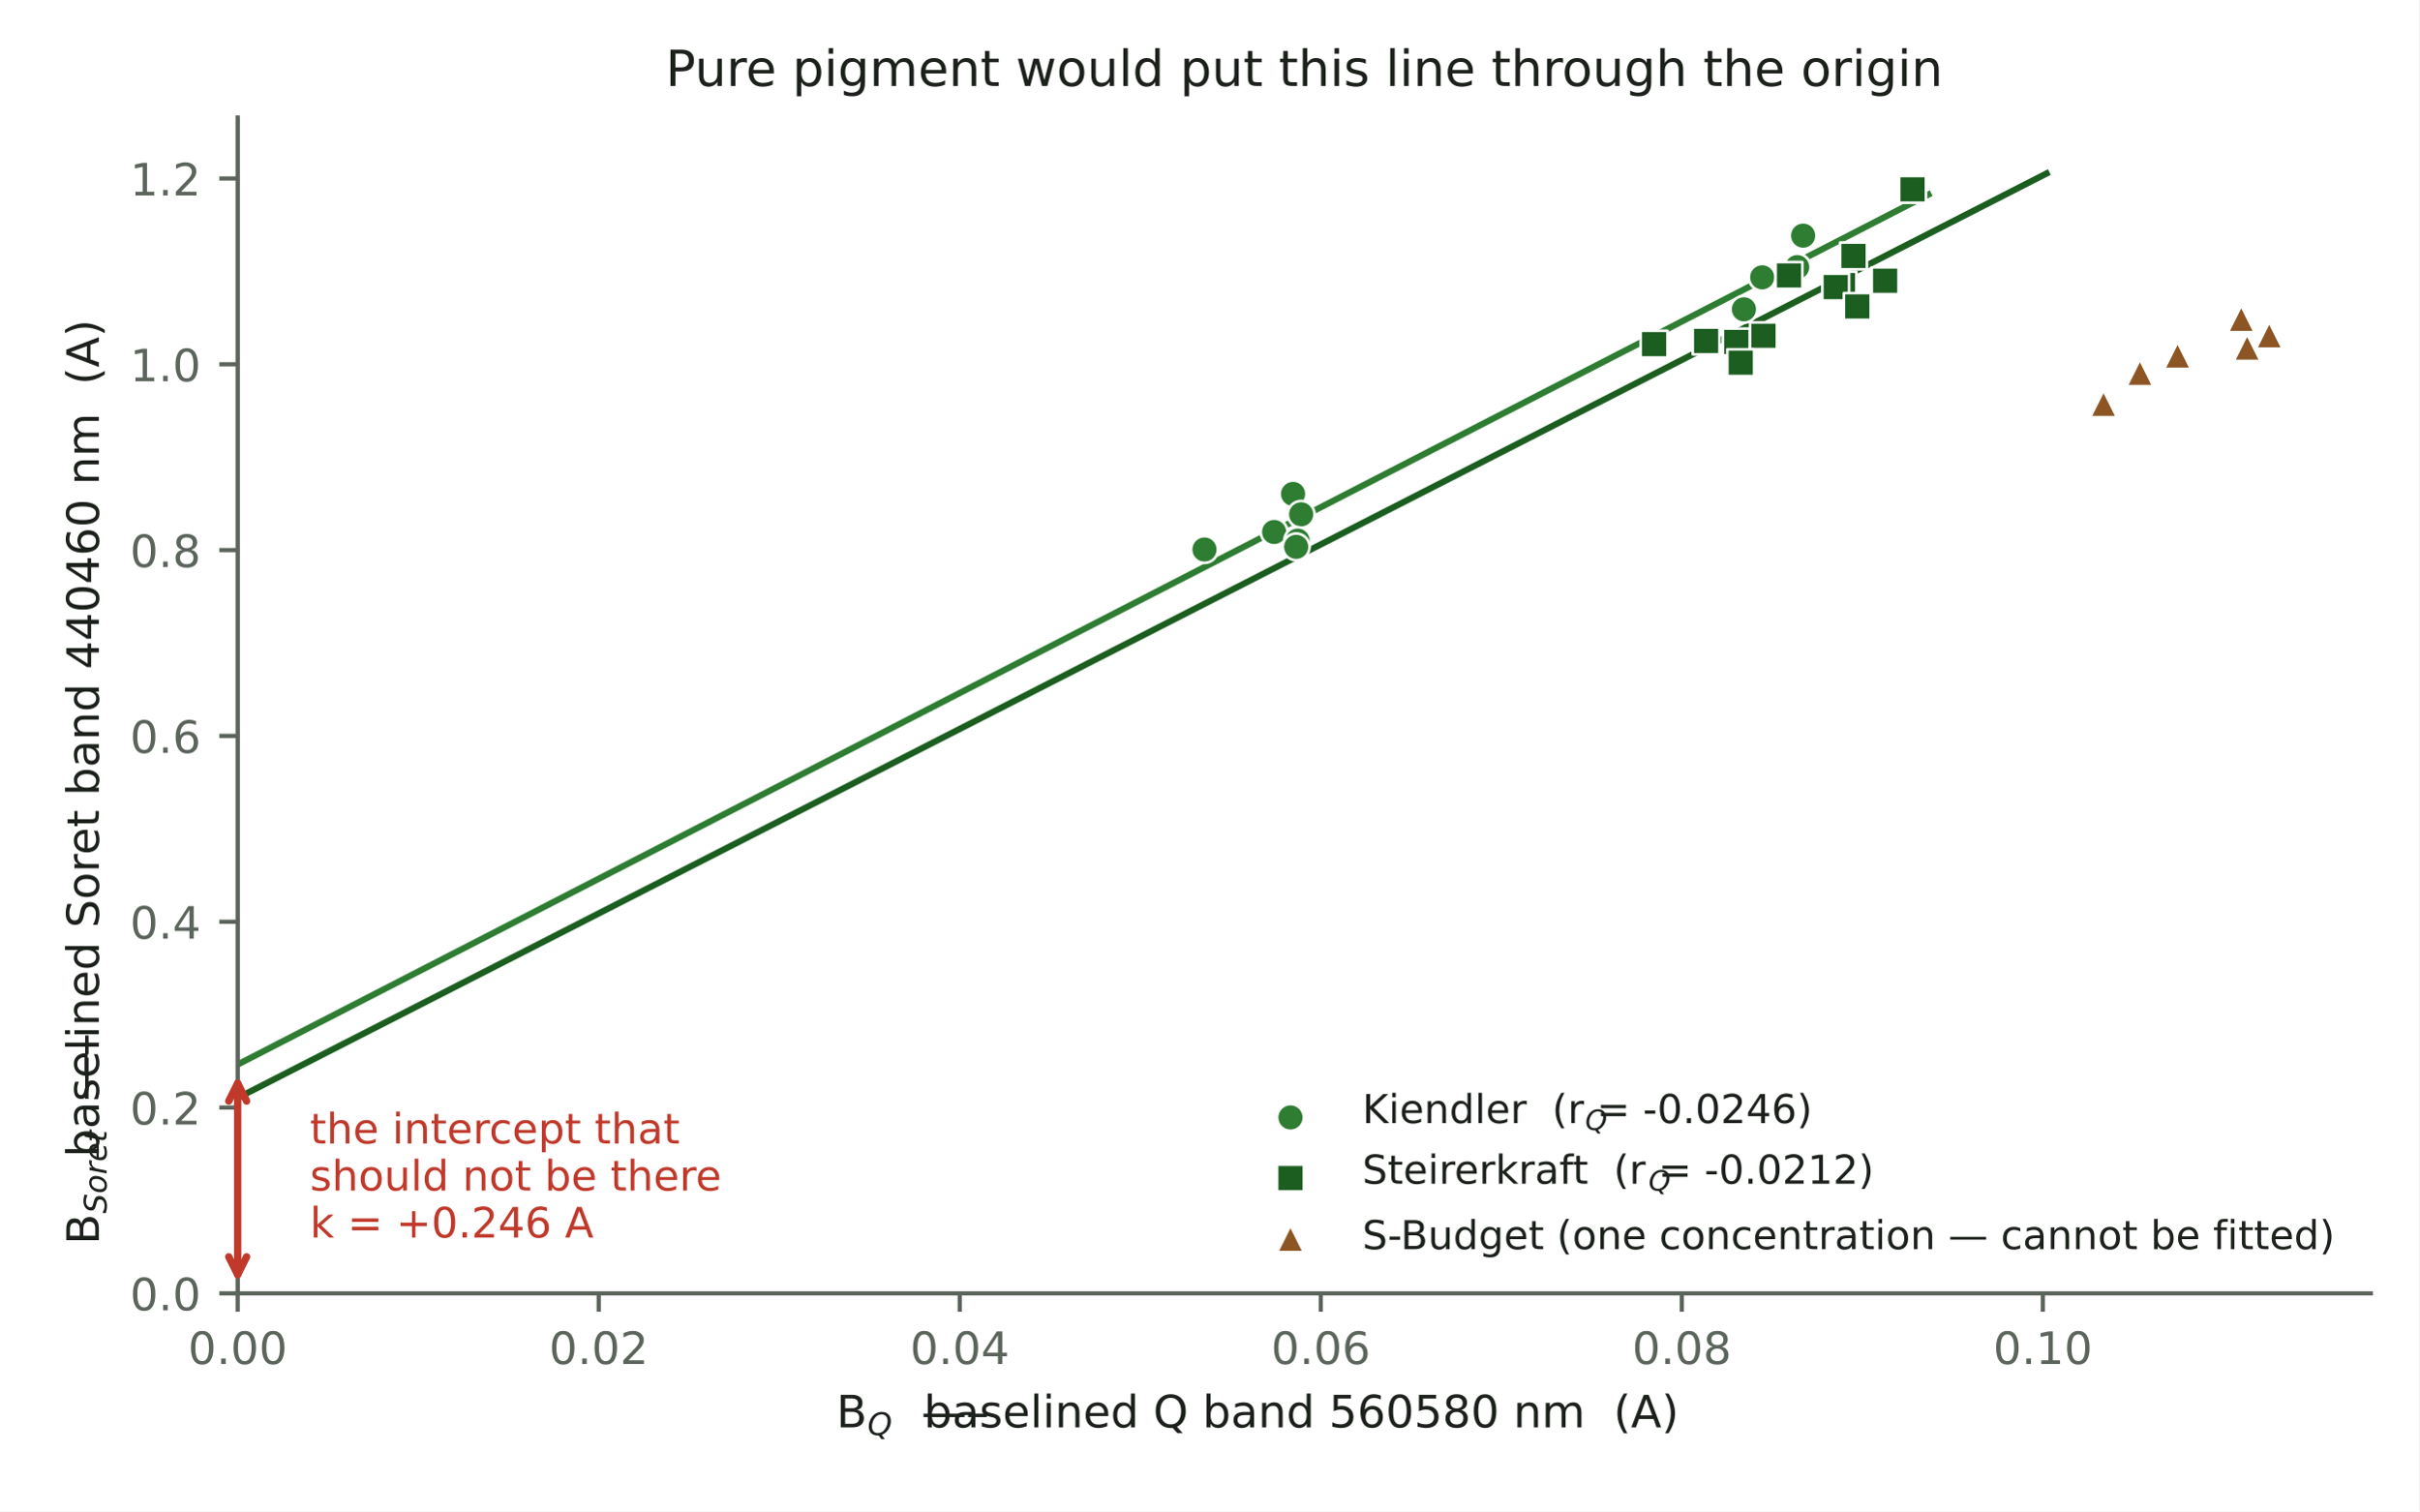
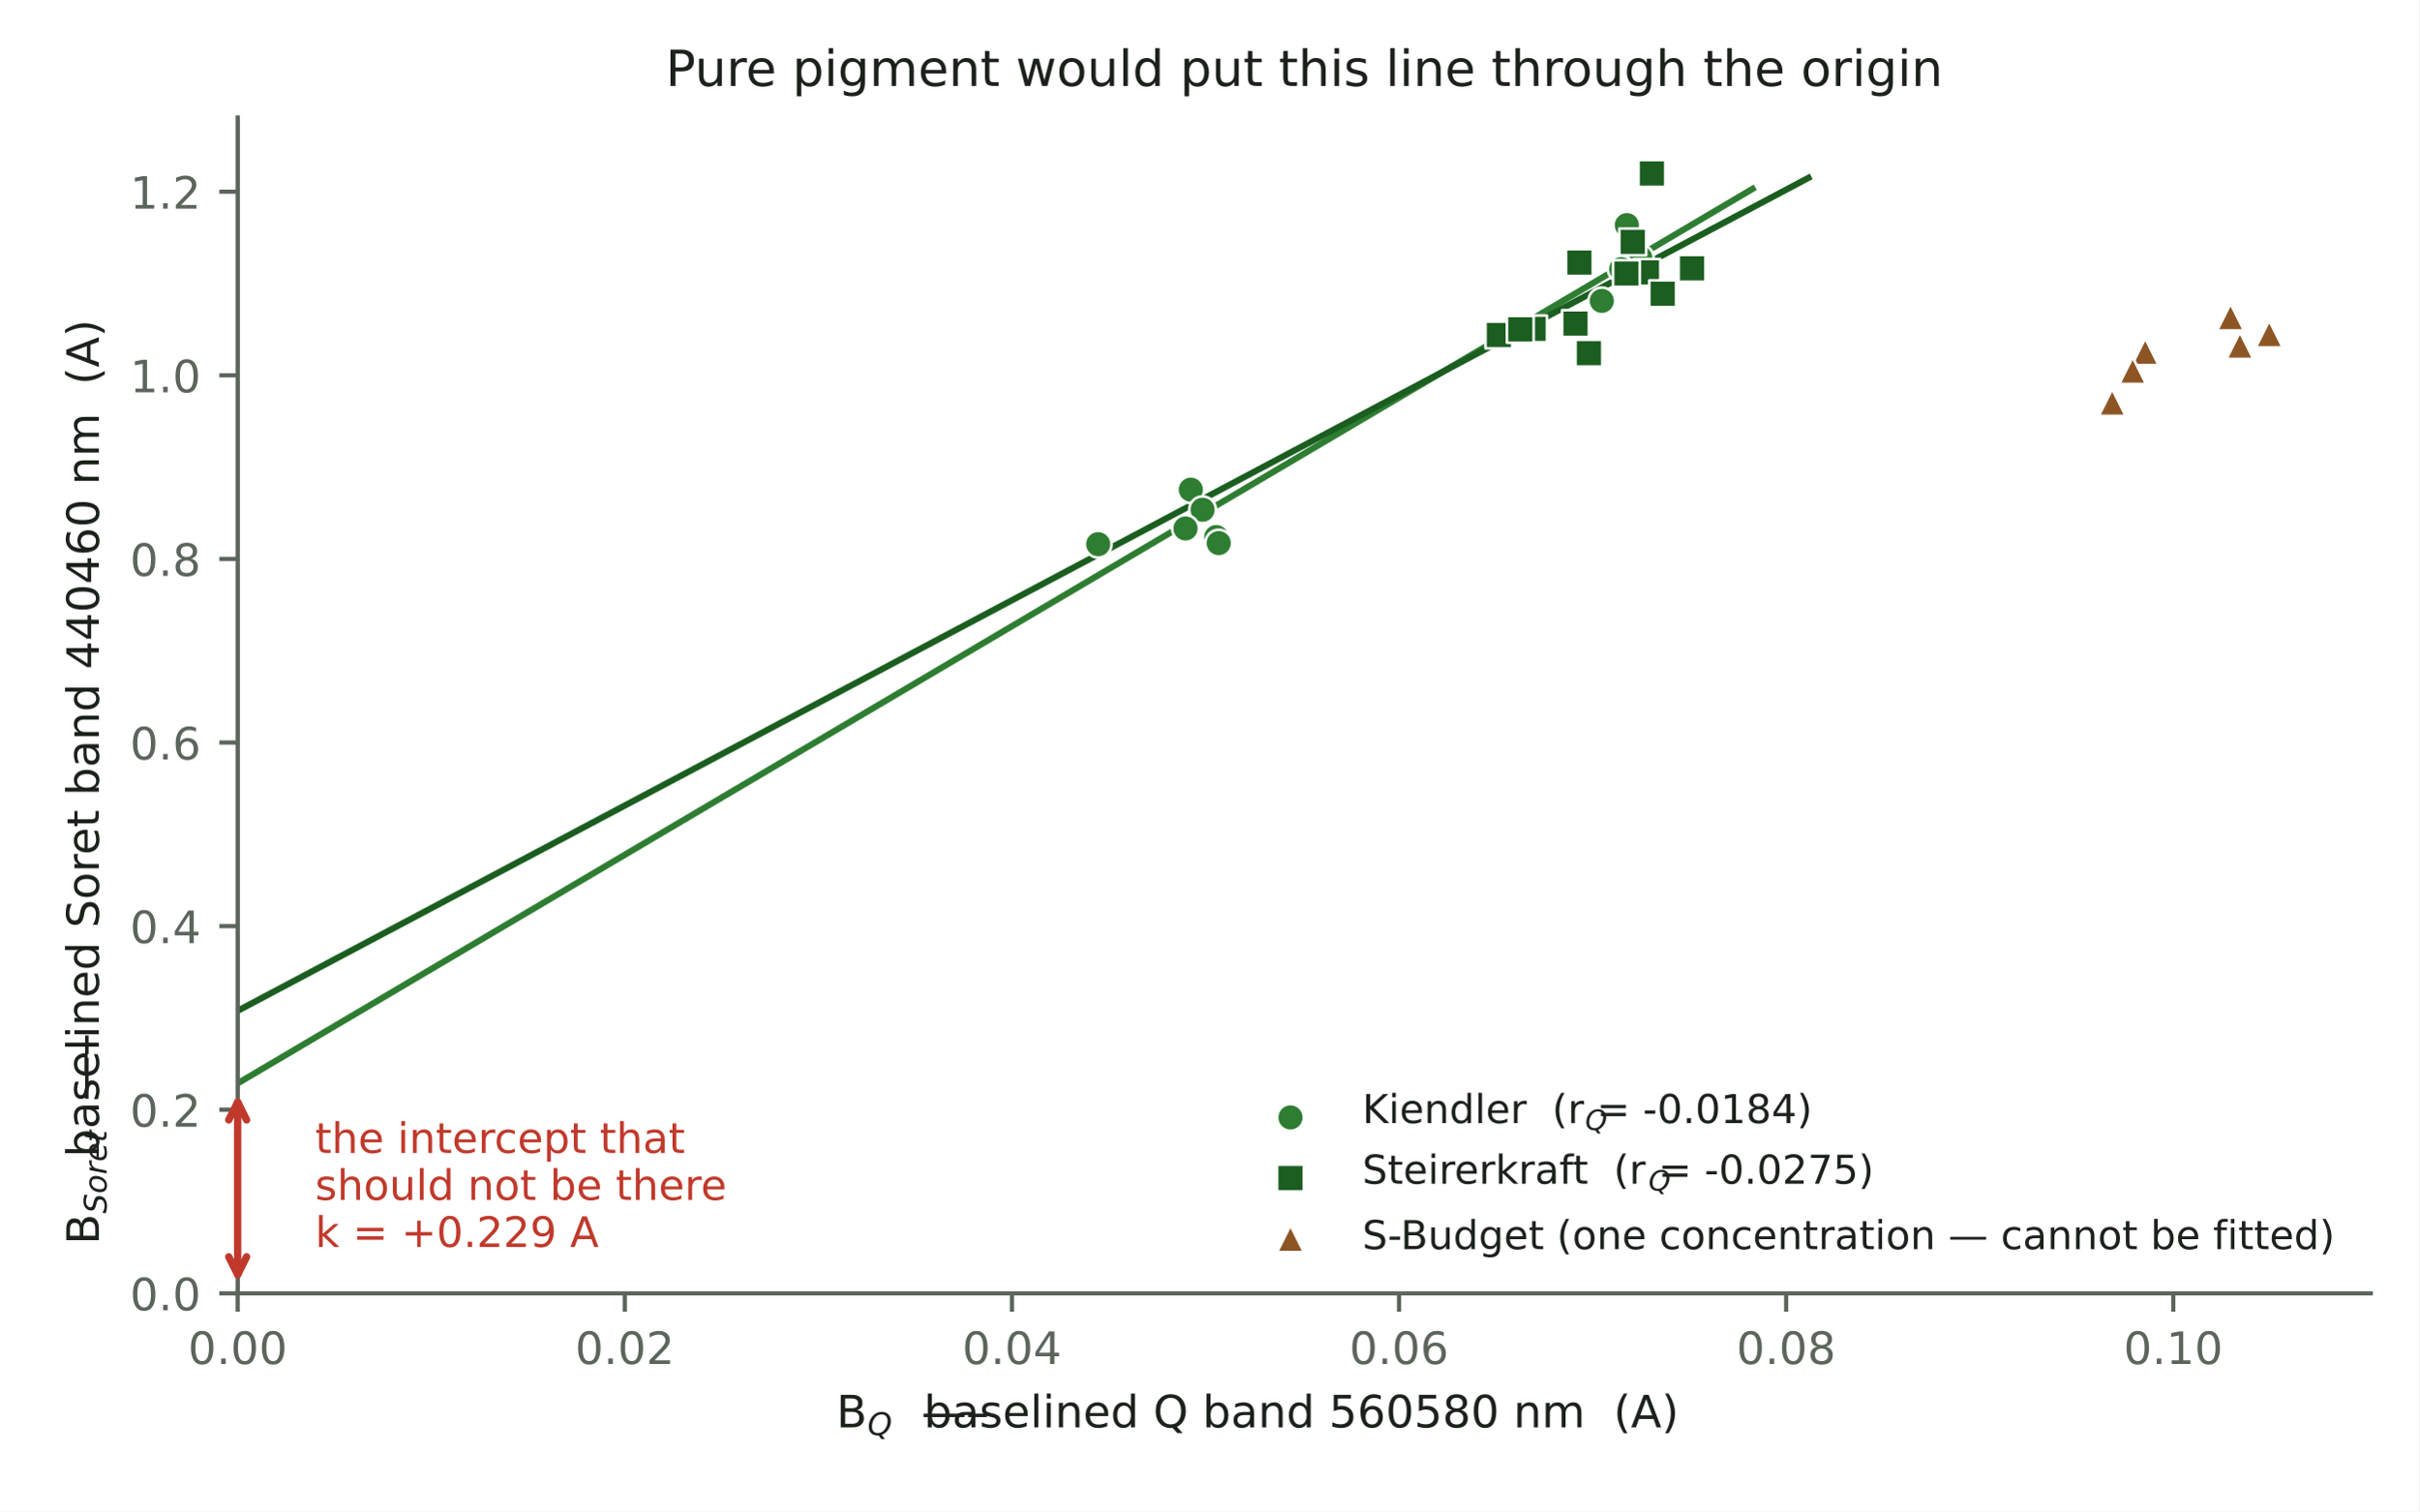
<svg xmlns="http://www.w3.org/2000/svg" xmlns:xlink="http://www.w3.org/1999/xlink" width="460.8pt" height="288pt" viewBox="0 0 460.8 288" version="1.1">
  <defs>
    <style type="text/css">*{stroke-linejoin: round; stroke-linecap: butt}</style>
  </defs>
  <g id="figure_1">
    <g id="patch_1">
      <path d="M 0 288  L 460.8 288  L 460.8 0  L 0 0  z " style="fill: #ffffff" />
    </g>
    <g id="axes_1">
      <g id="patch_2">
        <path d="M 45.272 246.436  L 451.62 246.436  L 451.62 22.38  L 45.272 22.38  z " style="fill: #ffffff" />
      </g>
      <g id="matplotlib.axis_1">
        <g id="xtick_1">
          <g id="line2d_1">
            <defs>
-               <path id="m00b2ac6525" d="M 0 0  L 0 3.5  " style="stroke: #5c655c; stroke-width: 0.8" />
+               <path id="m282165c491" d="M 0 0  L 0 3.5  " style="stroke: #5c655c; stroke-width: 0.8" />
            </defs>
            <g>
-               <use xlink:href="#m00b2ac6525" x="45.272" y="246.436" style="fill: #5c655c; stroke: #5c655c; stroke-width: 0.8" />
+               <use xlink:href="#m282165c491" x="45.272" y="246.436" style="fill: #5c655c; stroke: #5c655c; stroke-width: 0.8" />
            </g>
          </g>
          <g id="text_1">
            <text style="fill: #5c655c; font: 8.5px 'DejaVu Sans', 'Bitstream Vera Sans', 'Computer Modern Sans Serif', 'Lucida Grande', 'Verdana', 'Geneva', 'Lucid', 'Arial', 'Helvetica', 'Avant Garde', sans-serif; text-anchor: middle" x="45.272" y="259.895" transform="rotate(-0 45.272 259.8947)">0.00</text>
          </g>
        </g>
        <g id="xtick_2">
          <g id="line2d_2">
            <g>
-               <use xlink:href="#m00b2ac6525" x="114.047" y="246.436" style="fill: #5c655c; stroke: #5c655c; stroke-width: 0.8" />
+               <use xlink:href="#m282165c491" x="119.015" y="246.436" style="fill: #5c655c; stroke: #5c655c; stroke-width: 0.8" />
            </g>
          </g>
          <g id="text_2">
-             <text style="fill: #5c655c; font: 8.5px 'DejaVu Sans', 'Bitstream Vera Sans', 'Computer Modern Sans Serif', 'Lucida Grande', 'Verdana', 'Geneva', 'Lucid', 'Arial', 'Helvetica', 'Avant Garde', sans-serif; text-anchor: middle" x="114.047" y="259.895" transform="rotate(-0 114.0472 259.8947)">0.02</text>
+             <text style="fill: #5c655c; font: 8.5px 'DejaVu Sans', 'Bitstream Vera Sans', 'Computer Modern Sans Serif', 'Lucida Grande', 'Verdana', 'Geneva', 'Lucid', 'Arial', 'Helvetica', 'Avant Garde', sans-serif; text-anchor: middle" x="119.015" y="259.895" transform="rotate(-0 119.015 259.8947)">0.02</text>
          </g>
        </g>
        <g id="xtick_3">
          <g id="line2d_3">
            <g>
-               <use xlink:href="#m00b2ac6525" x="182.822" y="246.436" style="fill: #5c655c; stroke: #5c655c; stroke-width: 0.8" />
+               <use xlink:href="#m282165c491" x="192.758" y="246.436" style="fill: #5c655c; stroke: #5c655c; stroke-width: 0.8" />
            </g>
          </g>
          <g id="text_3">
-             <text style="fill: #5c655c; font: 8.5px 'DejaVu Sans', 'Bitstream Vera Sans', 'Computer Modern Sans Serif', 'Lucida Grande', 'Verdana', 'Geneva', 'Lucid', 'Arial', 'Helvetica', 'Avant Garde', sans-serif; text-anchor: middle" x="182.822" y="259.895" transform="rotate(-0 182.8223 259.8947)">0.04</text>
+             <text style="fill: #5c655c; font: 8.5px 'DejaVu Sans', 'Bitstream Vera Sans', 'Computer Modern Sans Serif', 'Lucida Grande', 'Verdana', 'Geneva', 'Lucid', 'Arial', 'Helvetica', 'Avant Garde', sans-serif; text-anchor: middle" x="192.758" y="259.895" transform="rotate(-0 192.758 259.8947)">0.04</text>
          </g>
        </g>
        <g id="xtick_4">
          <g id="line2d_4">
            <g>
-               <use xlink:href="#m00b2ac6525" x="251.597" y="246.436" style="fill: #5c655c; stroke: #5c655c; stroke-width: 0.8" />
+               <use xlink:href="#m282165c491" x="266.501" y="246.436" style="fill: #5c655c; stroke: #5c655c; stroke-width: 0.8" />
            </g>
          </g>
          <g id="text_4">
-             <text style="fill: #5c655c; font: 8.5px 'DejaVu Sans', 'Bitstream Vera Sans', 'Computer Modern Sans Serif', 'Lucida Grande', 'Verdana', 'Geneva', 'Lucid', 'Arial', 'Helvetica', 'Avant Garde', sans-serif; text-anchor: middle" x="251.597" y="259.895" transform="rotate(-0 251.5975 259.8947)">0.06</text>
+             <text style="fill: #5c655c; font: 8.5px 'DejaVu Sans', 'Bitstream Vera Sans', 'Computer Modern Sans Serif', 'Lucida Grande', 'Verdana', 'Geneva', 'Lucid', 'Arial', 'Helvetica', 'Avant Garde', sans-serif; text-anchor: middle" x="266.501" y="259.895" transform="rotate(-0 266.5009 259.8947)">0.06</text>
          </g>
        </g>
        <g id="xtick_5">
          <g id="line2d_5">
            <g>
-               <use xlink:href="#m00b2ac6525" x="320.373" y="246.436" style="fill: #5c655c; stroke: #5c655c; stroke-width: 0.8" />
+               <use xlink:href="#m282165c491" x="340.244" y="246.436" style="fill: #5c655c; stroke: #5c655c; stroke-width: 0.8" />
            </g>
          </g>
          <g id="text_5">
-             <text style="fill: #5c655c; font: 8.5px 'DejaVu Sans', 'Bitstream Vera Sans', 'Computer Modern Sans Serif', 'Lucida Grande', 'Verdana', 'Geneva', 'Lucid', 'Arial', 'Helvetica', 'Avant Garde', sans-serif; text-anchor: middle" x="320.373" y="259.895" transform="rotate(-0 320.3726 259.8947)">0.08</text>
+             <text style="fill: #5c655c; font: 8.5px 'DejaVu Sans', 'Bitstream Vera Sans', 'Computer Modern Sans Serif', 'Lucida Grande', 'Verdana', 'Geneva', 'Lucid', 'Arial', 'Helvetica', 'Avant Garde', sans-serif; text-anchor: middle" x="340.244" y="259.895" transform="rotate(-0 340.2439 259.8947)">0.08</text>
          </g>
        </g>
        <g id="xtick_6">
          <g id="line2d_6">
            <g>
-               <use xlink:href="#m00b2ac6525" x="389.148" y="246.436" style="fill: #5c655c; stroke: #5c655c; stroke-width: 0.8" />
+               <use xlink:href="#m282165c491" x="413.987" y="246.436" style="fill: #5c655c; stroke: #5c655c; stroke-width: 0.8" />
            </g>
          </g>
          <g id="text_6">
-             <text style="fill: #5c655c; font: 8.5px 'DejaVu Sans', 'Bitstream Vera Sans', 'Computer Modern Sans Serif', 'Lucida Grande', 'Verdana', 'Geneva', 'Lucid', 'Arial', 'Helvetica', 'Avant Garde', sans-serif; text-anchor: middle" x="389.148" y="259.895" transform="rotate(-0 389.1478 259.8947)">0.10</text>
+             <text style="fill: #5c655c; font: 8.5px 'DejaVu Sans', 'Bitstream Vera Sans', 'Computer Modern Sans Serif', 'Lucida Grande', 'Verdana', 'Geneva', 'Lucid', 'Arial', 'Helvetica', 'Avant Garde', sans-serif; text-anchor: middle" x="413.987" y="259.895" transform="rotate(-0 413.9869 259.8947)">0.10</text>
          </g>
        </g>
        <g id="text_7">
          <g style="fill: #1c211c" transform="translate(159.3235 272.1224)">
            <text>
              <tspan style="font: 8.5px 'DejaVu Sans'" x="0 10.847 13.549 24.751 27.453 30.154 35.55 40.759 45.187 50.417 52.778 55.14 60.527 65.756 71.152 73.854 80.544 83.246 88.642 93.85 99.238 104.633 107.335 112.743 118.151 127.809 133.217 138.625 144.033 146.735 152.122 160.402 163.104 165.806 169.122 174.937" y="-0.156">B    baselined Q band 560580 nm  (A)</tspan>
              <tspan style="font: oblique 5.95px 'DejaVu Sans'" x="5.917" y="1.32">Q</tspan>
              <tspan style="font: 8.5px 'DejaVu Sans Display'" x="16.251 123.559" y="-0.156">—–</tspan>
            </text>
          </g>
        </g>
      </g>
      <g id="matplotlib.axis_2">
        <g id="ytick_1">
          <g id="line2d_7">
            <defs>
-               <path id="m92c3183baa" d="M 0 0  L -3.5 0  " style="stroke: #5c655c; stroke-width: 0.8" />
+               <path id="m1996868066" d="M 0 0  L -3.5 0  " style="stroke: #5c655c; stroke-width: 0.8" />
            </defs>
            <g>
-               <use xlink:href="#m92c3183baa" x="45.272" y="246.436" style="fill: #5c655c; stroke: #5c655c; stroke-width: 0.8" />
+               <use xlink:href="#m1996868066" x="45.272" y="246.436" style="fill: #5c655c; stroke: #5c655c; stroke-width: 0.8" />
            </g>
          </g>
          <g id="text_8">
            <text style="fill: #5c655c; font: 8.5px 'DejaVu Sans', 'Bitstream Vera Sans', 'Computer Modern Sans Serif', 'Lucida Grande', 'Verdana', 'Geneva', 'Lucid', 'Arial', 'Helvetica', 'Avant Garde', sans-serif; text-anchor: end" x="38.272" y="249.665" transform="rotate(-0 38.272 249.6653)">0.0</text>
          </g>
        </g>
        <g id="ytick_2">
          <g id="line2d_8">
            <g>
-               <use xlink:href="#m92c3183baa" x="45.272" y="211.03" style="fill: #5c655c; stroke: #5c655c; stroke-width: 0.8" />
+               <use xlink:href="#m1996868066" x="45.272" y="211.451" style="fill: #5c655c; stroke: #5c655c; stroke-width: 0.8" />
            </g>
          </g>
          <g id="text_9">
-             <text style="fill: #5c655c; font: 8.5px 'DejaVu Sans', 'Bitstream Vera Sans', 'Computer Modern Sans Serif', 'Lucida Grande', 'Verdana', 'Geneva', 'Lucid', 'Arial', 'Helvetica', 'Avant Garde', sans-serif; text-anchor: end" x="38.272" y="214.26" transform="rotate(-0 38.272 214.2598)">0.2</text>
+             <text style="fill: #5c655c; font: 8.5px 'DejaVu Sans', 'Bitstream Vera Sans', 'Computer Modern Sans Serif', 'Lucida Grande', 'Verdana', 'Geneva', 'Lucid', 'Arial', 'Helvetica', 'Avant Garde', sans-serif; text-anchor: end" x="38.272" y="214.68" transform="rotate(-0 38.272 214.6803)">0.2</text>
          </g>
        </g>
        <g id="ytick_3">
          <g id="line2d_9">
            <g>
-               <use xlink:href="#m92c3183baa" x="45.272" y="175.625" style="fill: #5c655c; stroke: #5c655c; stroke-width: 0.8" />
+               <use xlink:href="#m1996868066" x="45.272" y="176.466" style="fill: #5c655c; stroke: #5c655c; stroke-width: 0.8" />
            </g>
          </g>
          <g id="text_10">
-             <text style="fill: #5c655c; font: 8.5px 'DejaVu Sans', 'Bitstream Vera Sans', 'Computer Modern Sans Serif', 'Lucida Grande', 'Verdana', 'Geneva', 'Lucid', 'Arial', 'Helvetica', 'Avant Garde', sans-serif; text-anchor: end" x="38.272" y="178.854" transform="rotate(-0 38.272 178.8543)">0.4</text>
+             <text style="fill: #5c655c; font: 8.5px 'DejaVu Sans', 'Bitstream Vera Sans', 'Computer Modern Sans Serif', 'Lucida Grande', 'Verdana', 'Geneva', 'Lucid', 'Arial', 'Helvetica', 'Avant Garde', sans-serif; text-anchor: end" x="38.272" y="179.695" transform="rotate(-0 38.272 179.6953)">0.4</text>
          </g>
        </g>
        <g id="ytick_4">
          <g id="line2d_10">
            <g>
-               <use xlink:href="#m92c3183baa" x="45.272" y="140.219" style="fill: #5c655c; stroke: #5c655c; stroke-width: 0.8" />
+               <use xlink:href="#m1996868066" x="45.272" y="141.481" style="fill: #5c655c; stroke: #5c655c; stroke-width: 0.8" />
            </g>
          </g>
          <g id="text_11">
-             <text style="fill: #5c655c; font: 8.5px 'DejaVu Sans', 'Bitstream Vera Sans', 'Computer Modern Sans Serif', 'Lucida Grande', 'Verdana', 'Geneva', 'Lucid', 'Arial', 'Helvetica', 'Avant Garde', sans-serif; text-anchor: end" x="38.272" y="143.449" transform="rotate(-0 38.272 143.4488)">0.6</text>
+             <text style="fill: #5c655c; font: 8.5px 'DejaVu Sans', 'Bitstream Vera Sans', 'Computer Modern Sans Serif', 'Lucida Grande', 'Verdana', 'Geneva', 'Lucid', 'Arial', 'Helvetica', 'Avant Garde', sans-serif; text-anchor: end" x="38.272" y="144.71" transform="rotate(-0 38.272 144.7103)">0.6</text>
          </g>
        </g>
        <g id="ytick_5">
          <g id="line2d_11">
            <g>
-               <use xlink:href="#m92c3183baa" x="45.272" y="104.814" style="fill: #5c655c; stroke: #5c655c; stroke-width: 0.8" />
+               <use xlink:href="#m1996868066" x="45.272" y="106.496" style="fill: #5c655c; stroke: #5c655c; stroke-width: 0.8" />
            </g>
          </g>
          <g id="text_12">
-             <text style="fill: #5c655c; font: 8.5px 'DejaVu Sans', 'Bitstream Vera Sans', 'Computer Modern Sans Serif', 'Lucida Grande', 'Verdana', 'Geneva', 'Lucid', 'Arial', 'Helvetica', 'Avant Garde', sans-serif; text-anchor: end" x="38.272" y="108.043" transform="rotate(-0 38.272 108.0432)">0.8</text>
+             <text style="fill: #5c655c; font: 8.5px 'DejaVu Sans', 'Bitstream Vera Sans', 'Computer Modern Sans Serif', 'Lucida Grande', 'Verdana', 'Geneva', 'Lucid', 'Arial', 'Helvetica', 'Avant Garde', sans-serif; text-anchor: end" x="38.272" y="109.725" transform="rotate(-0 38.272 109.7253)">0.8</text>
          </g>
        </g>
        <g id="ytick_6">
          <g id="line2d_12">
            <g>
-               <use xlink:href="#m92c3183baa" x="45.272" y="69.408" style="fill: #5c655c; stroke: #5c655c; stroke-width: 0.8" />
+               <use xlink:href="#m1996868066" x="45.272" y="71.511" style="fill: #5c655c; stroke: #5c655c; stroke-width: 0.8" />
            </g>
          </g>
          <g id="text_13">
-             <text style="fill: #5c655c; font: 8.5px 'DejaVu Sans', 'Bitstream Vera Sans', 'Computer Modern Sans Serif', 'Lucida Grande', 'Verdana', 'Geneva', 'Lucid', 'Arial', 'Helvetica', 'Avant Garde', sans-serif; text-anchor: end" x="38.272" y="72.638" transform="rotate(-0 38.272 72.63771)">1.0</text>
+             <text style="fill: #5c655c; font: 8.5px 'DejaVu Sans', 'Bitstream Vera Sans', 'Computer Modern Sans Serif', 'Lucida Grande', 'Verdana', 'Geneva', 'Lucid', 'Arial', 'Helvetica', 'Avant Garde', sans-serif; text-anchor: end" x="38.272" y="74.74" transform="rotate(-0 38.272 74.74026)">1.0</text>
          </g>
        </g>
        <g id="ytick_7">
          <g id="line2d_13">
            <g>
-               <use xlink:href="#m92c3183baa" x="45.272" y="34.003" style="fill: #5c655c; stroke: #5c655c; stroke-width: 0.8" />
+               <use xlink:href="#m1996868066" x="45.272" y="36.526" style="fill: #5c655c; stroke: #5c655c; stroke-width: 0.8" />
            </g>
          </g>
          <g id="text_14">
-             <text style="fill: #5c655c; font: 8.5px 'DejaVu Sans', 'Bitstream Vera Sans', 'Computer Modern Sans Serif', 'Lucida Grande', 'Verdana', 'Geneva', 'Lucid', 'Arial', 'Helvetica', 'Avant Garde', sans-serif; text-anchor: end" x="38.272" y="37.232" transform="rotate(-0 38.272 37.23218)">1.2</text>
+             <text style="fill: #5c655c; font: 8.5px 'DejaVu Sans', 'Bitstream Vera Sans', 'Computer Modern Sans Serif', 'Lucida Grande', 'Verdana', 'Geneva', 'Lucid', 'Arial', 'Helvetica', 'Avant Garde', sans-serif; text-anchor: end" x="38.272" y="39.755" transform="rotate(-0 38.272 39.75525)">1.2</text>
          </g>
        </g>
        <g id="text_15">
          <g style="fill: #1c211c" transform="translate(18.98661 237.1305) rotate(-90)">
            <text>
              <tspan style="font: 8.5px 'DejaVu Sans'" x="0 22.021 24.722 35.924 38.626 41.328 46.724 51.932 56.361 61.59 63.952 66.313 71.701 76.93 82.326 85.028 90.423 95.624 99.118 104.348 107.68 110.382 115.778 120.987 126.374 131.769 134.471 139.879 145.287 154.945 160.353 165.761 171.169 173.871 179.258 187.538 190.24 192.942 196.258 202.073" y="-0.156">B    baselined Soret band 440460 nm  (A)</tspan>
              <tspan style="font: oblique 5.95px 'DejaVu Sans'" x="5.917 9.694 13.335 15.781 19.441" y="1.32">Soret</tspan>
              <tspan style="font: 8.5px 'DejaVu Sans Display'" x="27.424 150.695" y="-0.156">—–</tspan>
            </text>
          </g>
        </g>
      </g>
      <g id="line2d_14">
-         <path d="M 45.272 202.836  L 51.845 199.453  L 58.418 196.07  L 64.99 192.687  L 71.563 189.304  L 78.136 185.921  L 84.709 182.538  L 91.282 179.155  L 97.854 175.772  L 104.427 172.389  L 111 169.006  L 117.573 165.623  L 124.146 162.24  L 130.718 158.857  L 137.291 155.473  L 143.864 152.09  L 150.437 148.707  L 157.01 145.324  L 163.582 141.941  L 170.155 138.558  L 176.728 135.175  L 183.301 131.792  L 189.874 128.409  L 196.446 125.026  L 203.019 121.643  L 209.592 118.26  L 216.165 114.877  L 222.738 111.494  L 229.31 108.111  L 235.883 104.728  L 242.456 101.345  L 249.029 97.962  L 255.602 94.579  L 262.174 91.196  L 268.747 87.813  L 275.32 84.429  L 281.893 81.046  L 288.466 77.663  L 295.038 74.28  L 301.611 70.897  L 308.184 67.514  L 314.757 64.131  L 321.33 60.748  L 327.902 57.365  L 334.475 53.982  L 341.048 50.599  L 347.621 47.216  L 354.194 43.833  L 360.766 40.45  L 367.339 37.067  " clip-path="url(#pfa62018132)" style="fill: none; stroke: #2e7d32; stroke-width: 1.2; stroke-linecap: square" />
+         <path d="M 45.272 206.424  L 51.161 202.945  L 57.05 199.467  L 62.94 195.988  L 68.829 192.51  L 74.718 189.032  L 80.607 185.553  L 86.497 182.075  L 92.386 178.596  L 98.275 175.118  L 104.164 171.64  L 110.054 168.161  L 115.943 164.683  L 121.832 161.205  L 127.721 157.726  L 133.611 154.248  L 139.5 150.769  L 145.389 147.291  L 151.278 143.813  L 157.167 140.334  L 163.057 136.856  L 168.946 133.377  L 174.835 129.899  L 180.724 126.421  L 186.614 122.942  L 192.503 119.464  L 198.392 115.985  L 204.281 112.507  L 210.171 109.029  L 216.06 105.55  L 221.949 102.072  L 227.838 98.593  L 233.728 95.115  L 239.617 91.637  L 245.506 88.158  L 251.395 84.68  L 257.284 81.201  L 263.174 77.723  L 269.063 74.245  L 274.952 70.766  L 280.841 67.288  L 286.731 63.809  L 292.62 60.331  L 298.509 56.853  L 304.398 53.374  L 310.288 49.896  L 316.177 46.418  L 322.066 42.939  L 327.955 39.461  L 333.844 35.982  " clip-path="url(#p25c1e5cbba)" style="fill: none; stroke: #2e7d32; stroke-width: 1.2; stroke-linecap: square" />
      </g>
      <g id="line2d_15">
-         <path d="M 45.272 209.202  L 52.304 205.607  L 59.336 202.012  L 66.369 198.417  L 73.401 194.822  L 80.433 191.227  L 87.465 187.633  L 94.498 184.038  L 101.53 180.443  L 108.562 176.848  L 115.594 173.253  L 122.627 169.658  L 129.659 166.063  L 136.691 162.468  L 143.723 158.873  L 150.756 155.278  L 157.788 151.683  L 164.82 148.088  L 171.852 144.493  L 178.884 140.898  L 185.917 137.303  L 192.949 133.708  L 199.981 130.113  L 207.013 126.518  L 214.046 122.923  L 221.078 119.328  L 228.11 115.733  L 235.142 112.138  L 242.175 108.543  L 249.207 104.948  L 256.239 101.354  L 263.271 97.759  L 270.304 94.164  L 277.336 90.569  L 284.368 86.974  L 291.4 83.379  L 298.432 79.784  L 305.465 76.189  L 312.497 72.594  L 319.529 68.999  L 326.561 65.404  L 333.594 61.809  L 340.626 58.214  L 347.658 54.619  L 354.69 51.024  L 361.723 47.429  L 368.755 43.834  L 375.787 40.239  L 382.819 36.644  L 389.852 33.049  " clip-path="url(#pfa62018132)" style="fill: none; stroke: #1b5e20; stroke-width: 1.2; stroke-linecap: square" />
+         <path d="M 45.272 192.6  L 51.378 189.361  L 57.485 186.122  L 63.591 182.883  L 69.698 179.644  L 75.804 176.405  L 81.911 173.166  L 88.017 169.926  L 94.124 166.687  L 100.23 163.448  L 106.337 160.209  L 112.443 156.97  L 118.55 153.731  L 124.656 150.492  L 130.763 147.253  L 136.869 144.014  L 142.976 140.775  L 149.082 137.536  L 155.189 134.297  L 161.295 131.058  L 167.402 127.819  L 173.508 124.58  L 179.615 121.341  L 185.721 118.102  L 191.827 114.863  L 197.934 111.624  L 204.04 108.385  L 210.147 105.146  L 216.253 101.907  L 222.36 98.668  L 228.466 95.428  L 234.573 92.189  L 240.679 88.95  L 246.786 85.711  L 252.892 82.472  L 258.999 79.233  L 265.105 75.994  L 271.212 72.755  L 277.318 69.516  L 283.425 66.277  L 289.531 63.038  L 295.638 59.799  L 301.744 56.56  L 307.851 53.321  L 313.957 50.082  L 320.064 46.843  L 326.17 43.604  L 332.276 40.365  L 338.383 37.126  L 344.489 33.887  " clip-path="url(#p25c1e5cbba)" style="fill: none; stroke: #1b5e20; stroke-width: 1.2; stroke-linecap: square" />
      </g>
      <g id="line2d_16">
-         <path d="M 45.272 246.436  L 451.62 246.436  " clip-path="url(#pfa62018132)" style="fill: none; stroke: #5c655c; stroke-width: 0.7; stroke-linecap: square" />
+         <path d="M 45.272 246.436  L 451.62 246.436  " clip-path="url(#p25c1e5cbba)" style="fill: none; stroke: #5c655c; stroke-width: 0.7; stroke-linecap: square" />
      </g>
      <g id="line2d_17">
-         <path d="M 45.272 246.436  L 45.272 22.38  " clip-path="url(#pfa62018132)" style="fill: none; stroke: #5c655c; stroke-width: 0.7; stroke-linecap: square" />
+         <path d="M 45.272 246.436  L 45.272 22.38  " clip-path="url(#p25c1e5cbba)" style="fill: none; stroke: #5c655c; stroke-width: 0.7; stroke-linecap: square" />
      </g>
      <g id="patch_3">
        <path d="M 45.272 246.436  L 45.272 22.38  " style="fill: none; stroke: #5c655c; stroke-width: 0.8; stroke-linejoin: miter; stroke-linecap: square" />
      </g>
      <g id="patch_4">
        <path d="M 45.272 246.436  L 451.62 246.436  " style="fill: none; stroke: #5c655c; stroke-width: 0.8; stroke-linejoin: miter; stroke-linecap: square" />
      </g>
      <g id="PathCollection_1">
        <defs>
-           <path id="mecb75ed0e8" d="M 0 2.55  C 0.676 2.55 1.325 2.281 1.803 1.803  C 2.281 1.325 2.55 0.676 2.55 0  C 2.55 -0.676 2.281 -1.325 1.803 -1.803  C 1.325 -2.281 0.676 -2.55 0 -2.55  C -0.676 -2.55 -1.325 -2.281 -1.803 -1.803  C -2.281 -1.325 -2.55 -0.676 -2.55 0  C -2.55 0.676 -2.281 1.325 -1.803 1.803  C -1.325 2.281 -0.676 2.55 0 2.55  z " style="stroke: #ffffff; stroke-width: 0.5" />
+           <path id="m05a0f6c092" d="M 0 2.55  C 0.676 2.55 1.325 2.281 1.803 1.803  C 2.281 1.325 2.55 0.676 2.55 0  C 2.55 -0.676 2.281 -1.325 1.803 -1.803  C 1.325 -2.281 0.676 -2.55 0 -2.55  C -0.676 -2.55 -1.325 -2.281 -1.803 -1.803  C -2.281 -1.325 -2.55 -0.676 -2.55 0  C -2.55 0.676 -2.281 1.325 -1.803 1.803  C -1.325 2.281 -0.676 2.55 0 2.55  z " style="stroke: #ffffff; stroke-width: 0.5" />
        </defs>
-         <g clip-path="url(#pfa62018132)">
-           <use xlink:href="#mecb75ed0e8" x="246.315" y="94.114" style="fill: #2e7d32; stroke: #ffffff; stroke-width: 0.5" />
-           <use xlink:href="#mecb75ed0e8" x="247.858" y="97.992" style="fill: #2e7d32; stroke: #ffffff; stroke-width: 0.5" />
-           <use xlink:href="#mecb75ed0e8" x="242.71" y="101.362" style="fill: #2e7d32; stroke: #ffffff; stroke-width: 0.5" />
-           <use xlink:href="#mecb75ed0e8" x="247.189" y="103.006" style="fill: #2e7d32; stroke: #ffffff; stroke-width: 0.5" />
-           <use xlink:href="#mecb75ed0e8" x="246.909" y="104.192" style="fill: #2e7d32; stroke: #ffffff; stroke-width: 0.5" />
-           <use xlink:href="#mecb75ed0e8" x="229.442" y="104.702" style="fill: #2e7d32; stroke: #ffffff; stroke-width: 0.5" />
-           <use xlink:href="#mecb75ed0e8" x="342.353" y="50.897" style="fill: #2e7d32; stroke: #ffffff; stroke-width: 0.5" />
-           <use xlink:href="#mecb75ed0e8" x="332.202" y="58.93" style="fill: #2e7d32; stroke: #ffffff; stroke-width: 0.5" />
-           <use xlink:href="#mecb75ed0e8" x="343.482" y="44.896" style="fill: #2e7d32; stroke: #ffffff; stroke-width: 0.5" />
-           <use xlink:href="#mecb75ed0e8" x="335.683" y="52.836" style="fill: #2e7d32; stroke: #ffffff; stroke-width: 0.5" />
+         <g clip-path="url(#p25c1e5cbba)">
+           <use xlink:href="#m05a0f6c092" x="226.839" y="93.297" style="fill: #2e7d32; stroke: #ffffff; stroke-width: 0.5" />
+           <use xlink:href="#m05a0f6c092" x="229.077" y="97.125" style="fill: #2e7d32; stroke: #ffffff; stroke-width: 0.5" />
+           <use xlink:href="#m05a0f6c092" x="225.831" y="100.691" style="fill: #2e7d32; stroke: #ffffff; stroke-width: 0.5" />
+           <use xlink:href="#m05a0f6c092" x="231.686" y="102.327" style="fill: #2e7d32; stroke: #ffffff; stroke-width: 0.5" />
+           <use xlink:href="#m05a0f6c092" x="232.156" y="103.478" style="fill: #2e7d32; stroke: #ffffff; stroke-width: 0.5" />
+           <use xlink:href="#m05a0f6c092" x="209.196" y="103.685" style="fill: #2e7d32; stroke: #ffffff; stroke-width: 0.5" />
+           <use xlink:href="#m05a0f6c092" x="312.469" y="49.149" style="fill: #2e7d32; stroke: #ffffff; stroke-width: 0.5" />
+           <use xlink:href="#m05a0f6c092" x="305.13" y="57.325" style="fill: #2e7d32; stroke: #ffffff; stroke-width: 0.5" />
+           <use xlink:href="#m05a0f6c092" x="309.902" y="42.888" style="fill: #2e7d32; stroke: #ffffff; stroke-width: 0.5" />
+           <use xlink:href="#m05a0f6c092" x="308.827" y="51.26" style="fill: #2e7d32; stroke: #ffffff; stroke-width: 0.5" />
        </g>
      </g>
      <g id="PathCollection_2">
        <defs>
-           <path id="ma44b6375d6" d="M -2.55 2.55  L 2.55 2.55  L 2.55 -2.55  L -2.55 -2.55  z " style="stroke: #ffffff; stroke-width: 0.5" />
+           <path id="m599c61dc86" d="M -2.55 2.55  L 2.55 2.55  L 2.55 -2.55  L -2.55 -2.55  z " style="stroke: #ffffff; stroke-width: 0.5" />
        </defs>
-         <g clip-path="url(#pfa62018132)">
-           <use xlink:href="#ma44b6375d6" x="340.792" y="52.482" style="fill: #1b5e20; stroke: #ffffff; stroke-width: 0.5" />
-           <use xlink:href="#ma44b6375d6" x="315.093" y="65.571" style="fill: #1b5e20; stroke: #ffffff; stroke-width: 0.5" />
-           <use xlink:href="#ma44b6375d6" x="335.927" y="63.971" style="fill: #1b5e20; stroke: #ffffff; stroke-width: 0.5" />
-           <use xlink:href="#ma44b6375d6" x="330.75" y="65.157" style="fill: #1b5e20; stroke: #ffffff; stroke-width: 0.5" />
-           <use xlink:href="#ma44b6375d6" x="324.999" y="64.961" style="fill: #1b5e20; stroke: #ffffff; stroke-width: 0.5" />
-           <use xlink:href="#ma44b6375d6" x="331.593" y="69.101" style="fill: #1b5e20; stroke: #ffffff; stroke-width: 0.5" />
-           <use xlink:href="#ma44b6375d6" x="364.327" y="36.074" style="fill: #1b5e20; stroke: #ffffff; stroke-width: 0.5" />
-           <use xlink:href="#ma44b6375d6" x="353.08" y="48.76" style="fill: #1b5e20; stroke: #ffffff; stroke-width: 0.5" />
-           <use xlink:href="#ma44b6375d6" x="351.074" y="54.31" style="fill: #1b5e20; stroke: #ffffff; stroke-width: 0.5" />
-           <use xlink:href="#ma44b6375d6" x="349.685" y="54.702" style="fill: #1b5e20; stroke: #ffffff; stroke-width: 0.5" />
-           <use xlink:href="#ma44b6375d6" x="359.1" y="53.484" style="fill: #1b5e20; stroke: #ffffff; stroke-width: 0.5" />
-           <use xlink:href="#ma44b6375d6" x="353.796" y="58.388" style="fill: #1b5e20; stroke: #ffffff; stroke-width: 0.5" />
+         <g clip-path="url(#p25c1e5cbba)">
+           <use xlink:href="#m599c61dc86" x="300.86" y="50.024" style="fill: #1b5e20; stroke: #ffffff; stroke-width: 0.5" />
+           <use xlink:href="#m599c61dc86" x="285.521" y="63.822" style="fill: #1b5e20; stroke: #ffffff; stroke-width: 0.5" />
+           <use xlink:href="#m599c61dc86" x="300.117" y="61.646" style="fill: #1b5e20; stroke: #ffffff; stroke-width: 0.5" />
+           <use xlink:href="#m599c61dc86" x="292.134" y="62.66" style="fill: #1b5e20; stroke: #ffffff; stroke-width: 0.5" />
+           <use xlink:href="#m599c61dc86" x="289.6" y="62.749" style="fill: #1b5e20; stroke: #ffffff; stroke-width: 0.5" />
+           <use xlink:href="#m599c61dc86" x="302.671" y="67.286" style="fill: #1b5e20; stroke: #ffffff; stroke-width: 0.5" />
+           <use xlink:href="#m599c61dc86" x="314.67" y="33.049" style="fill: #1b5e20; stroke: #ffffff; stroke-width: 0.5" />
+           <use xlink:href="#m599c61dc86" x="311.029" y="46.087" style="fill: #1b5e20; stroke: #ffffff; stroke-width: 0.5" />
+           <use xlink:href="#m599c61dc86" x="313.724" y="51.898" style="fill: #1b5e20; stroke: #ffffff; stroke-width: 0.5" />
+           <use xlink:href="#m599c61dc86" x="309.823" y="52.11" style="fill: #1b5e20; stroke: #ffffff; stroke-width: 0.5" />
+           <use xlink:href="#m599c61dc86" x="322.325" y="51.119" style="fill: #1b5e20; stroke: #ffffff; stroke-width: 0.5" />
+           <use xlink:href="#m599c61dc86" x="316.728" y="55.967" style="fill: #1b5e20; stroke: #ffffff; stroke-width: 0.5" />
        </g>
      </g>
      <g id="PathCollection_3">
        <defs>
-           <path id="mce9a142f6e" d="M 0 -2.55  L -2.55 2.55  L 2.55 2.55  z " style="stroke: #ffffff; stroke-width: 0.5" />
+           <path id="mccaec07b6e" d="M 0 -2.55  L -2.55 2.55  L 2.55 2.55  z " style="stroke: #ffffff; stroke-width: 0.5" />
        </defs>
-         <g clip-path="url(#pfa62018132)">
-           <use xlink:href="#mce9a142f6e" x="426.937" y="60.746" style="fill: #8d5524; stroke: #ffffff; stroke-width: 0.5" />
-           <use xlink:href="#mce9a142f6e" x="432.27" y="63.883" style="fill: #8d5524; stroke: #ffffff; stroke-width: 0.5" />
-           <use xlink:href="#mce9a142f6e" x="428.056" y="66.216" style="fill: #8d5524; stroke: #ffffff; stroke-width: 0.5" />
-           <use xlink:href="#mce9a142f6e" x="414.805" y="67.724" style="fill: #8d5524; stroke: #ffffff; stroke-width: 0.5" />
-           <use xlink:href="#mce9a142f6e" x="407.638" y="71.023" style="fill: #8d5524; stroke: #ffffff; stroke-width: 0.5" />
-           <use xlink:href="#mce9a142f6e" x="400.711" y="76.93" style="fill: #8d5524; stroke: #ffffff; stroke-width: 0.5" />
+         <g clip-path="url(#p25c1e5cbba)">
+           <use xlink:href="#mccaec07b6e" x="424.903" y="60.413" style="fill: #8d5524; stroke: #ffffff; stroke-width: 0.5" />
+           <use xlink:href="#mccaec07b6e" x="432.27" y="63.632" style="fill: #8d5524; stroke: #ffffff; stroke-width: 0.5" />
+           <use xlink:href="#mccaec07b6e" x="426.683" y="65.835" style="fill: #8d5524; stroke: #ffffff; stroke-width: 0.5" />
+           <use xlink:href="#mccaec07b6e" x="408.644" y="67.016" style="fill: #8d5524; stroke: #ffffff; stroke-width: 0.5" />
+           <use xlink:href="#mccaec07b6e" x="406.255" y="70.605" style="fill: #8d5524; stroke: #ffffff; stroke-width: 0.5" />
+           <use xlink:href="#mccaec07b6e" x="402.359" y="76.682" style="fill: #8d5524; stroke: #ffffff; stroke-width: 0.5" />
        </g>
      </g>
      <g id="patch_5">
-         <path d="M 45.272 242.872  Q 45.272 224.636 45.272 206.4  " style="fill: none; stroke: #c0392b; stroke-width: 1.4; stroke-linecap: round" />
-         <path d="M 46.972 239.472  L 45.272 242.872  L 43.572 239.472  " style="fill: none; stroke: #c0392b; stroke-width: 1.4; stroke-linecap: round" />
-         <path d="M 43.572 209.8  L 45.272 206.4  L 46.972 209.8  " style="fill: none; stroke: #c0392b; stroke-width: 1.4; stroke-linecap: round" />
+         <path d="M 45.272 242.873  Q 45.272 226.431 45.272 209.989  " style="fill: none; stroke: #c0392b; stroke-width: 1.4; stroke-linecap: round" />
+         <path d="M 46.972 239.473  L 45.272 242.873  L 43.572 239.473  " style="fill: none; stroke: #c0392b; stroke-width: 1.4; stroke-linecap: round" />
+         <path d="M 43.572 213.389  L 45.272 209.989  L 46.972 213.389  " style="fill: none; stroke: #c0392b; stroke-width: 1.4; stroke-linecap: round" />
      </g>
      <g id="text_16">
-         <text style="fill: #c0392b; font: 8px 'DejaVu Sans', 'Bitstream Vera Sans', 'Computer Modern Sans Serif', 'Lucida Grande', 'Verdana', 'Geneva', 'Lucid', 'Arial', 'Helvetica', 'Avant Garde', sans-serif" transform="translate(59.02703 217.8853)">the intercept that</text>
-         <text style="fill: #c0392b; font: 8px 'DejaVu Sans', 'Bitstream Vera Sans', 'Computer Modern Sans Serif', 'Lucida Grande', 'Verdana', 'Geneva', 'Lucid', 'Arial', 'Helvetica', 'Avant Garde', sans-serif" transform="translate(59.02703 226.8436)">should not be there</text>
-         <text style="fill: #c0392b; font: 8px 'DejaVu Sans', 'Bitstream Vera Sans', 'Computer Modern Sans Serif', 'Lucida Grande', 'Verdana', 'Geneva', 'Lucid', 'Arial', 'Helvetica', 'Avant Garde', sans-serif" transform="translate(59.02703 235.8018)">k = +0.246 A</text>
+         <text style="fill: #c0392b; font: 8px 'DejaVu Sans', 'Bitstream Vera Sans', 'Computer Modern Sans Serif', 'Lucida Grande', 'Verdana', 'Geneva', 'Lucid', 'Arial', 'Helvetica', 'Avant Garde', sans-serif" transform="translate(60.0206 219.6791)">the intercept that</text>
+         <text style="fill: #c0392b; font: 8px 'DejaVu Sans', 'Bitstream Vera Sans', 'Computer Modern Sans Serif', 'Lucida Grande', 'Verdana', 'Geneva', 'Lucid', 'Arial', 'Helvetica', 'Avant Garde', sans-serif" transform="translate(60.0206 228.6373)">should not be there</text>
+         <text style="fill: #c0392b; font: 8px 'DejaVu Sans', 'Bitstream Vera Sans', 'Computer Modern Sans Serif', 'Lucida Grande', 'Verdana', 'Geneva', 'Lucid', 'Arial', 'Helvetica', 'Avant Garde', sans-serif" transform="translate(60.0206 237.5956)">k = +0.229 A</text>
      </g>
      <g id="text_17">
        <text style="fill: #1c211c; font: 9.5px 'DejaVu Sans', 'Bitstream Vera Sans', 'Computer Modern Sans Serif', 'Lucida Grande', 'Verdana', 'Geneva', 'Lucid', 'Arial', 'Helvetica', 'Avant Garde', sans-serif; text-anchor: middle" x="248.446" y="16.38" transform="rotate(-0 248.446 16.38)">Pure pigment would put this line through the origin</text>
      </g>
      <g id="legend_1">
        <g id="PathCollection_4">
          <g>
-             <use xlink:href="#mecb75ed0e8" x="245.824" y="212.918" style="fill: #2e7d32; stroke: #ffffff; stroke-width: 0.5" />
+             <use xlink:href="#m05a0f6c092" x="245.824" y="212.918" style="fill: #2e7d32; stroke: #ffffff; stroke-width: 0.5" />
          </g>
        </g>
        <g id="text_18">
          <g style="fill: #1c211c" transform="translate(259.5039 214.9126)">
            <text>
-               <tspan style="font: 7.6px 'DejaVu Sans'" x="0 5 7.119 11.81 16.642 21.483 23.601 28.292 31.427 33.851 36.275 39.249 46.881 49.305 55.693 58.117 60.869 65.72 68.144 72.995 77.846 82.697 87.549" y="-0.922">Kiendler  (r = -0.0246)</tspan>
+               <tspan style="font: 7.6px 'DejaVu Sans'" x="0 5 7.119 11.81 16.642 21.483 23.601 28.292 31.427 33.851 36.275 39.249 46.881 49.305 55.693 58.117 60.869 65.72 68.144 72.995 77.846 82.697 87.549" y="-0.922">Kiendler  (r = -0.0184)</tspan>
              <tspan style="font: oblique 5.32px 'DejaVu Sans'" x="42.461" y="0.391">Q</tspan>
            </text>
          </g>
        </g>
        <g id="PathCollection_5">
          <g>
-             <use xlink:href="#ma44b6375d6" x="245.824" y="224.47" style="fill: #1b5e20; stroke: #ffffff; stroke-width: 0.5" />
+             <use xlink:href="#m599c61dc86" x="245.824" y="224.47" style="fill: #1b5e20; stroke: #ffffff; stroke-width: 0.5" />
          </g>
        </g>
        <g id="text_19">
          <g style="fill: #1c211c" transform="translate(259.5039 226.4646)">
            <text>
-               <tspan style="font: 7.6px 'DejaVu Sans'" x="0 4.84 7.83 12.521 14.639 17.774 22.465 25.6 30.016 33.151 37.823 40.508 43.497 45.921 48.345 51.32 58.951 61.375 67.764 70.188 72.939 77.79 80.214 85.065 89.917 94.768 99.619" y="-0.922">Steirerkraft  (r = -0.0212)</tspan>
+               <tspan style="font: 7.6px 'DejaVu Sans'" x="0 4.84 7.83 12.521 14.639 17.774 22.465 25.6 30.016 33.151 37.823 40.508 43.497 45.921 48.345 51.32 58.951 61.375 67.764 70.188 72.939 77.79 80.214 85.065 89.917 94.768 99.619" y="-0.922">Steirerkraft  (r = -0.0275)</tspan>
              <tspan style="font: oblique 5.32px 'DejaVu Sans'" x="54.531" y="0.391">Q</tspan>
            </text>
          </g>
        </g>
        <g id="PathCollection_6">
          <g>
-             <use xlink:href="#mce9a142f6e" x="245.824" y="236.02" style="fill: #8d5524; stroke: #ffffff; stroke-width: 0.5" />
+             <use xlink:href="#mccaec07b6e" x="245.824" y="236.02" style="fill: #8d5524; stroke: #ffffff; stroke-width: 0.5" />
          </g>
        </g>
        <g id="text_20">
          <text style="fill: #1c211c; font: 7.6px 'DejaVu Sans', 'Bitstream Vera Sans', 'Computer Modern Sans Serif', 'Lucida Grande', 'Verdana', 'Geneva', 'Lucid', 'Arial', 'Helvetica', 'Avant Garde', sans-serif; text-anchor: start" x="259.504" y="238.015" transform="rotate(-0 259.5039 238.0154)">S-Budget (one concentration — cannot be fitted)</text>
        </g>
      </g>
    </g>
  </g>
  <defs>
-     <clipPath id="pfa62018132">
+     <clipPath id="p25c1e5cbba">
      <rect x="45.272" y="22.38" width="406.348" height="224.056" />
    </clipPath>
  </defs>
</svg>
